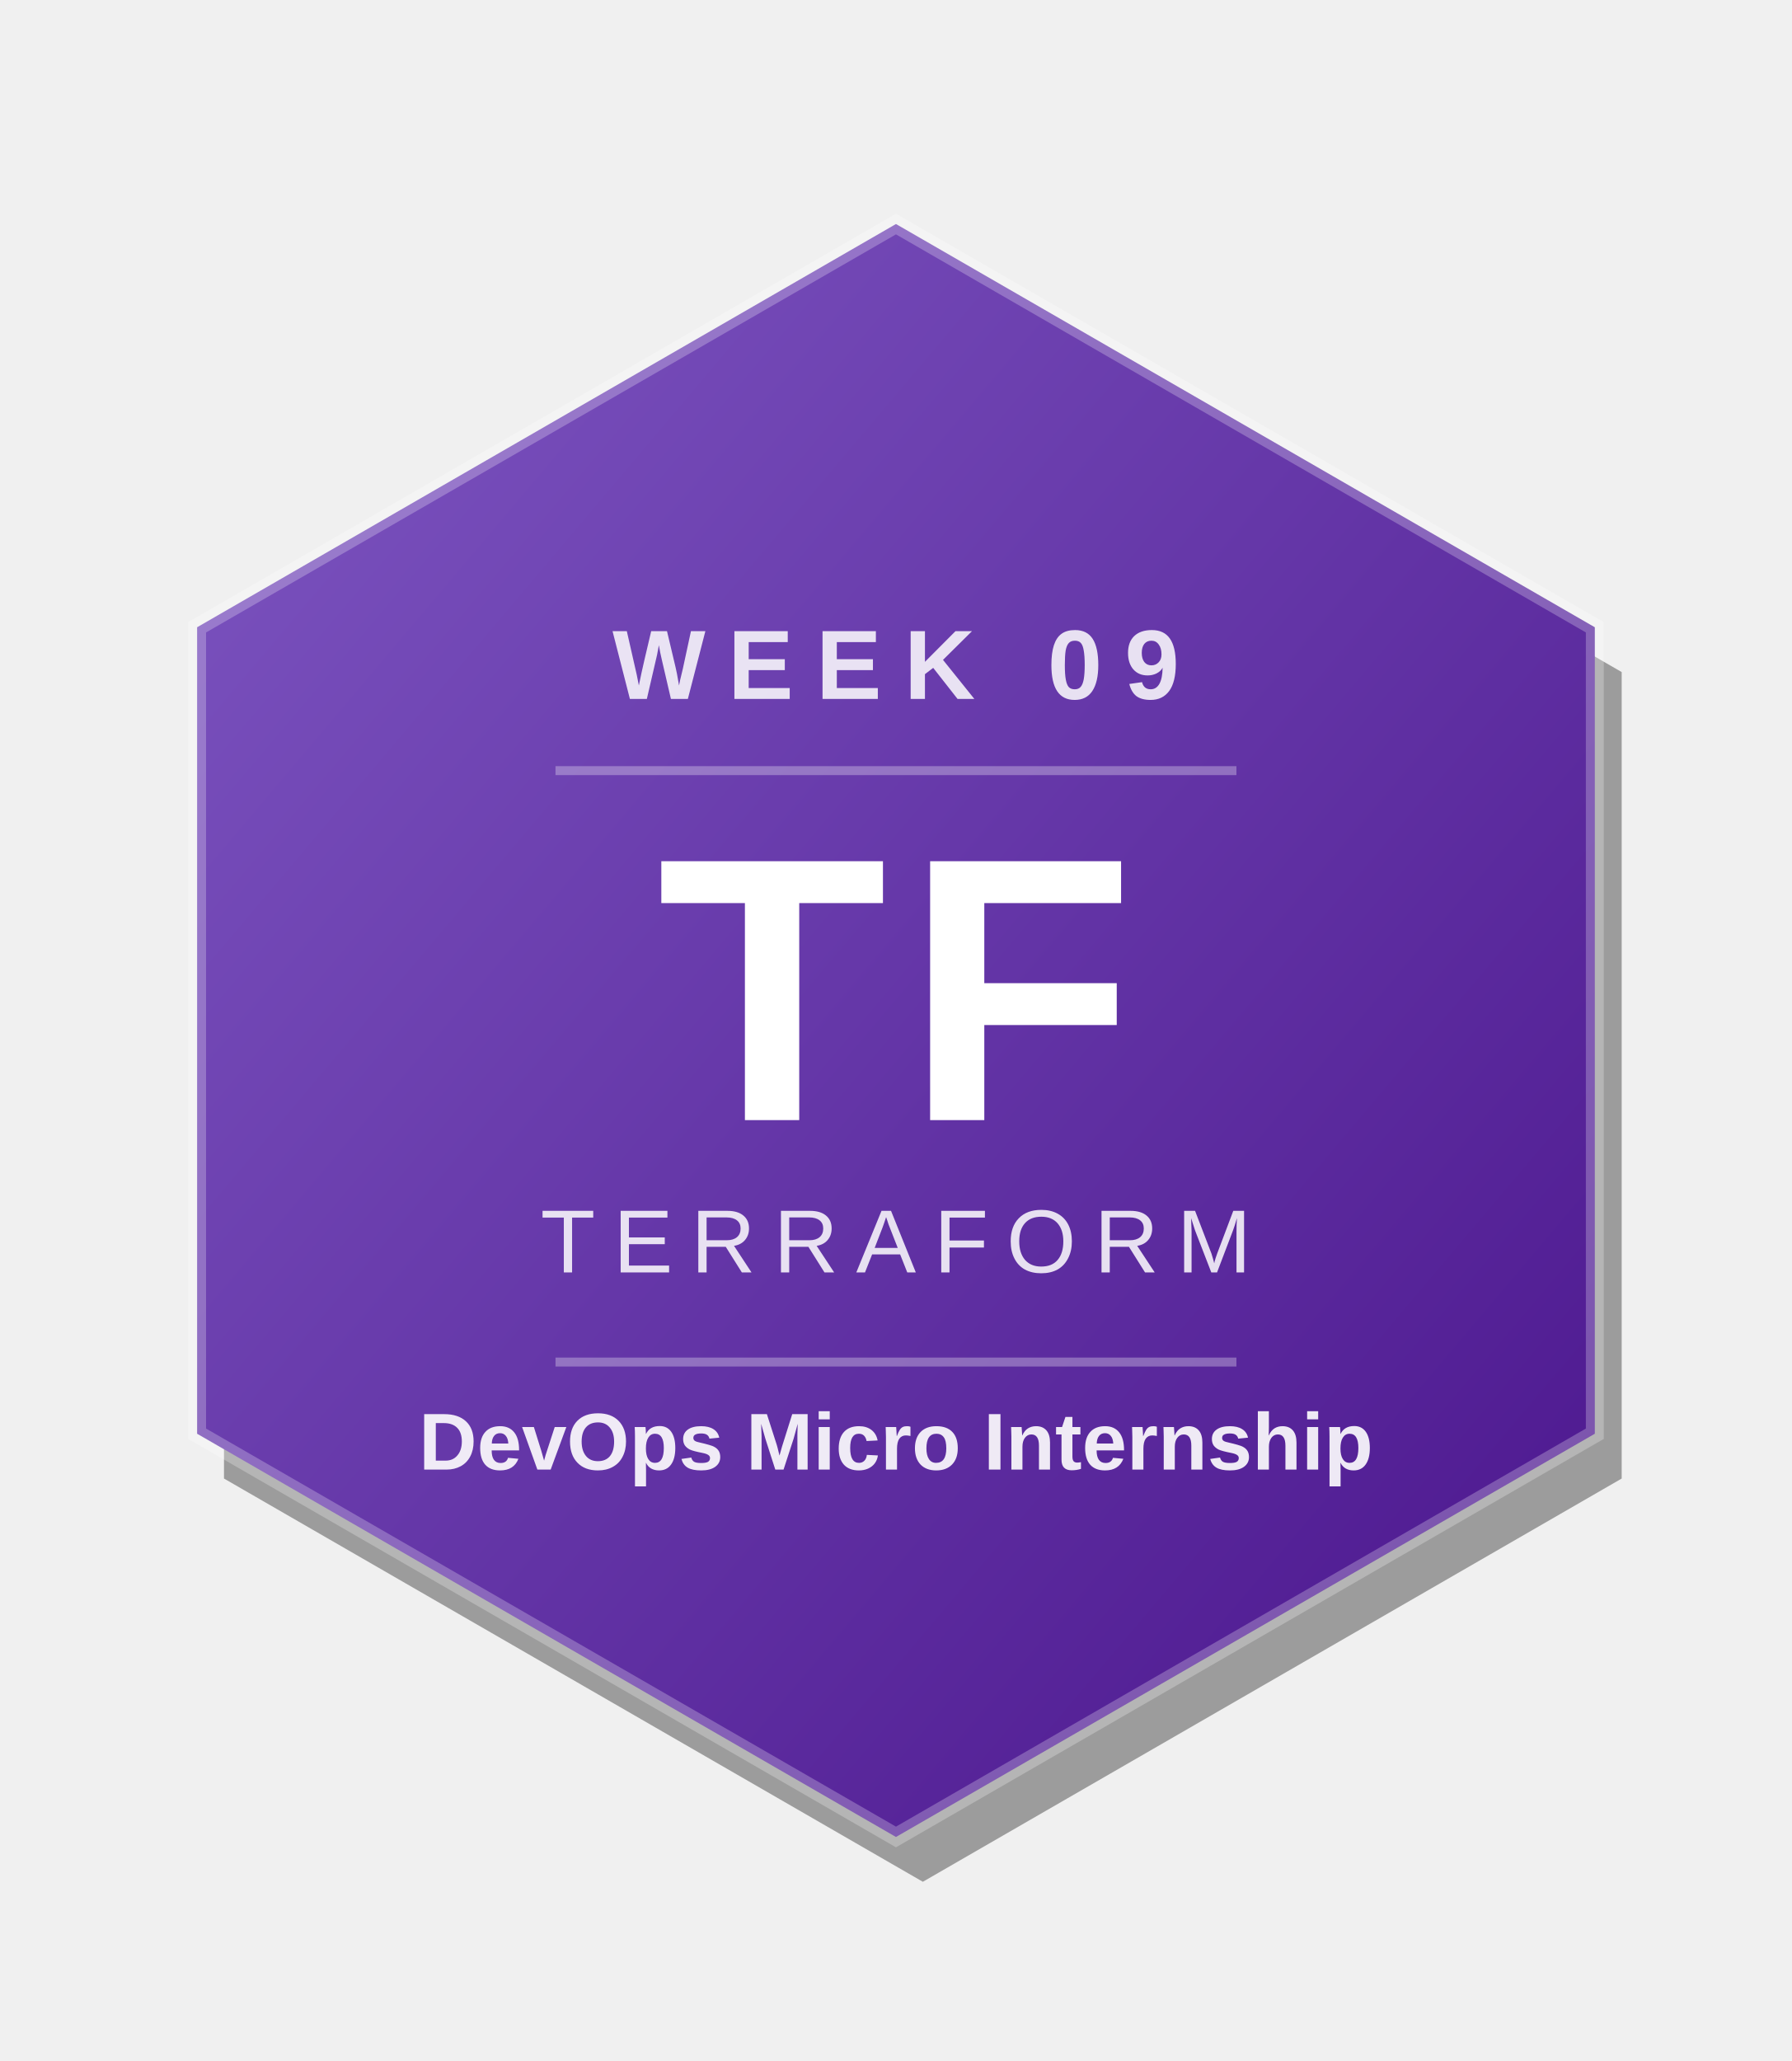
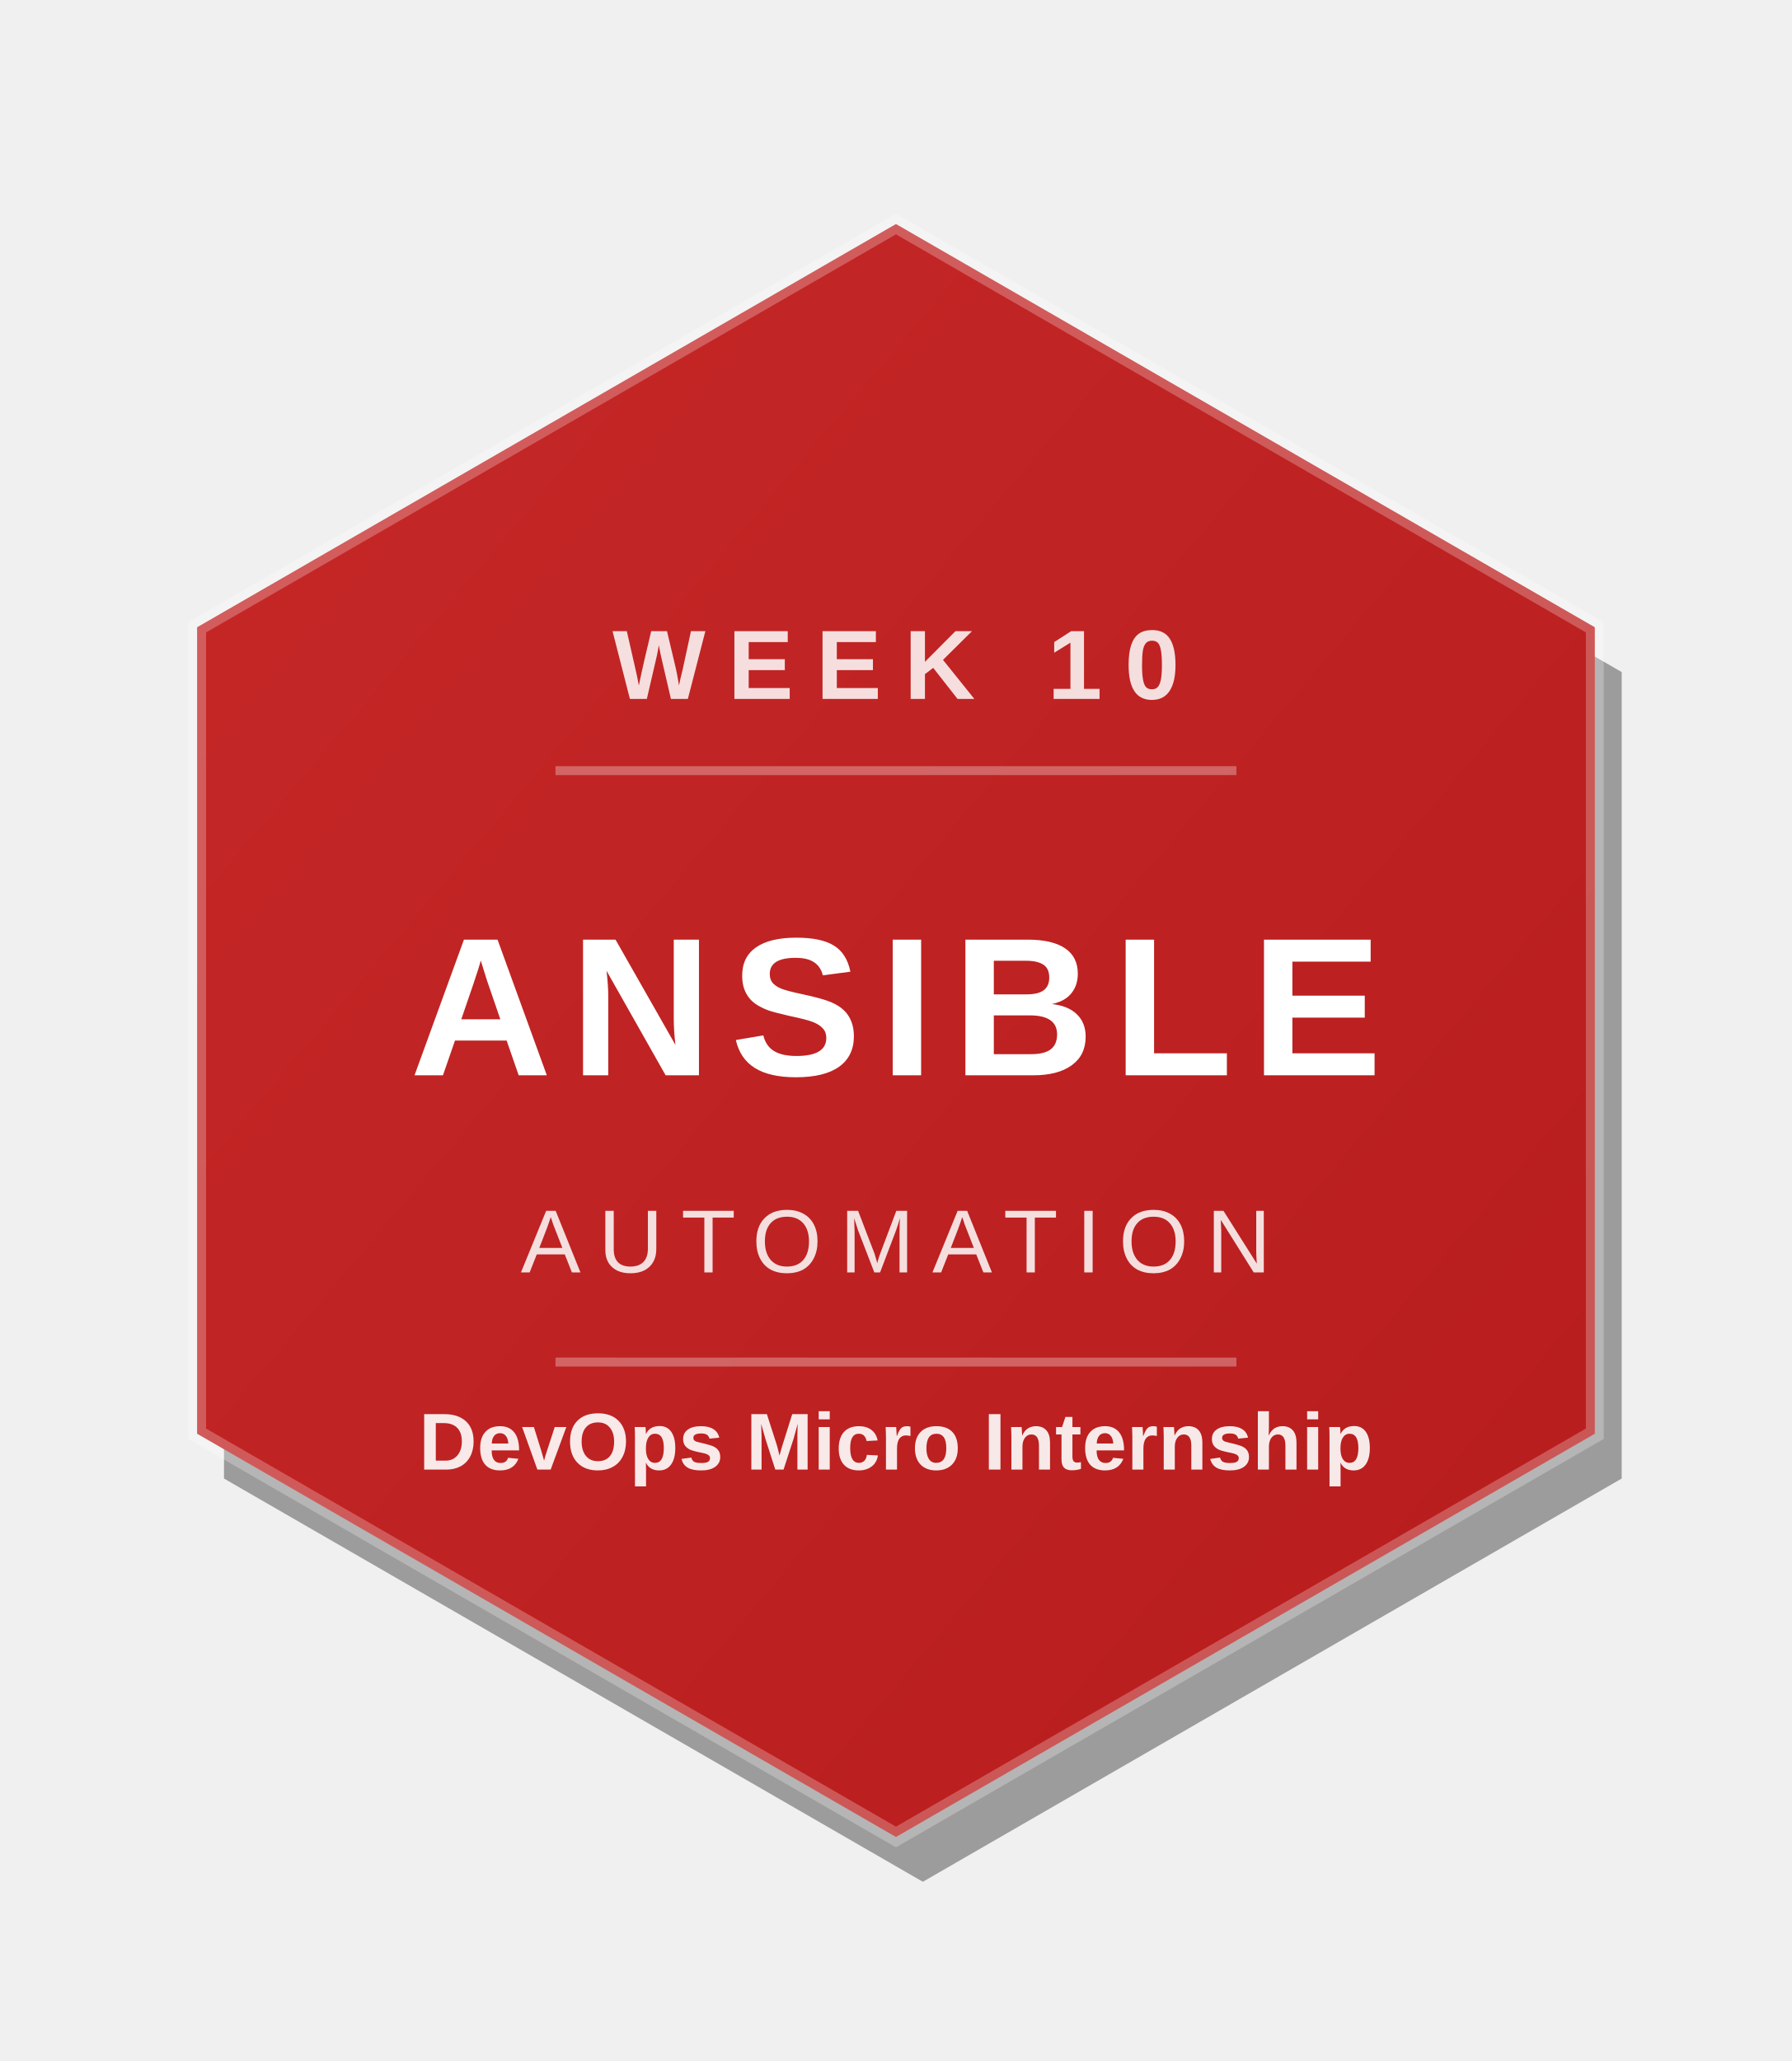
<svg xmlns="http://www.w3.org/2000/svg" viewBox="0 0 200 230" width="120" height="138">
  <defs>
    <linearGradient id="g" x1="0%" y1="0%" x2="100%" y2="100%">
-       <stop offset="0%" stop-color="#7E57C2" />
-       <stop offset="100%" stop-color="#4A148C" />
+       <stop offset="0%" stop-color="#C62828" />
+       <stop offset="100%" stop-color="#B71C1C" />
    </linearGradient>
  </defs>
  <polygon points="103,30 181,75 181,165 103,210 25,165 25,75" fill="rgba(0,0,0,0.35)" />
  <polygon points="100,25 178,70 178,160 100,205 22,160 22,70" fill="url(#g)" />
  <polygon points="100,25 178,70 178,160 100,205 22,160 22,70" fill="none" stroke="rgba(255,255,255,0.25)" stroke-width="2" />
-   <text x="100" y="78" text-anchor="middle" font-family="Arial,Helvetica,sans-serif" font-size="11" font-weight="bold" fill="rgba(255,255,255,0.85)" letter-spacing="2.5">WEEK 09</text>
+   <text x="100" y="78" text-anchor="middle" font-family="Arial,Helvetica,sans-serif" font-size="11" font-weight="bold" fill="rgba(255,255,255,0.85)" letter-spacing="2.5">WEEK 10</text>
  <line x1="62" y1="86" x2="138" y2="86" stroke="rgba(255,255,255,0.3)" stroke-width="1" />
-   <text x="100" y="125" text-anchor="middle" font-family="Arial,Helvetica,sans-serif" font-size="42" font-weight="bold" fill="white" letter-spacing="2">TF</text>
-   <text x="100" y="142" text-anchor="middle" font-family="Arial,Helvetica,sans-serif" font-size="10" fill="rgba(255,255,255,0.85)" letter-spacing="2">TERRAFORM</text>
+   <text x="100" y="120" text-anchor="middle" font-family="Arial,Helvetica,sans-serif" font-size="22" font-weight="bold" fill="white" letter-spacing="2">ANSIBLE</text>
+   <text x="100" y="142" text-anchor="middle" font-family="Arial,Helvetica,sans-serif" font-size="10" fill="rgba(255,255,255,0.85)" letter-spacing="2">AUTOMATION</text>
  <line x1="62" y1="152" x2="138" y2="152" stroke="rgba(255,255,255,0.3)" stroke-width="1" />
  <text x="100" y="164" text-anchor="middle" font-family="Arial,Helvetica,sans-serif" font-size="9" font-weight="bold" fill="rgba(255,255,255,0.9)">DevOps Micro Internship</text>
</svg>
